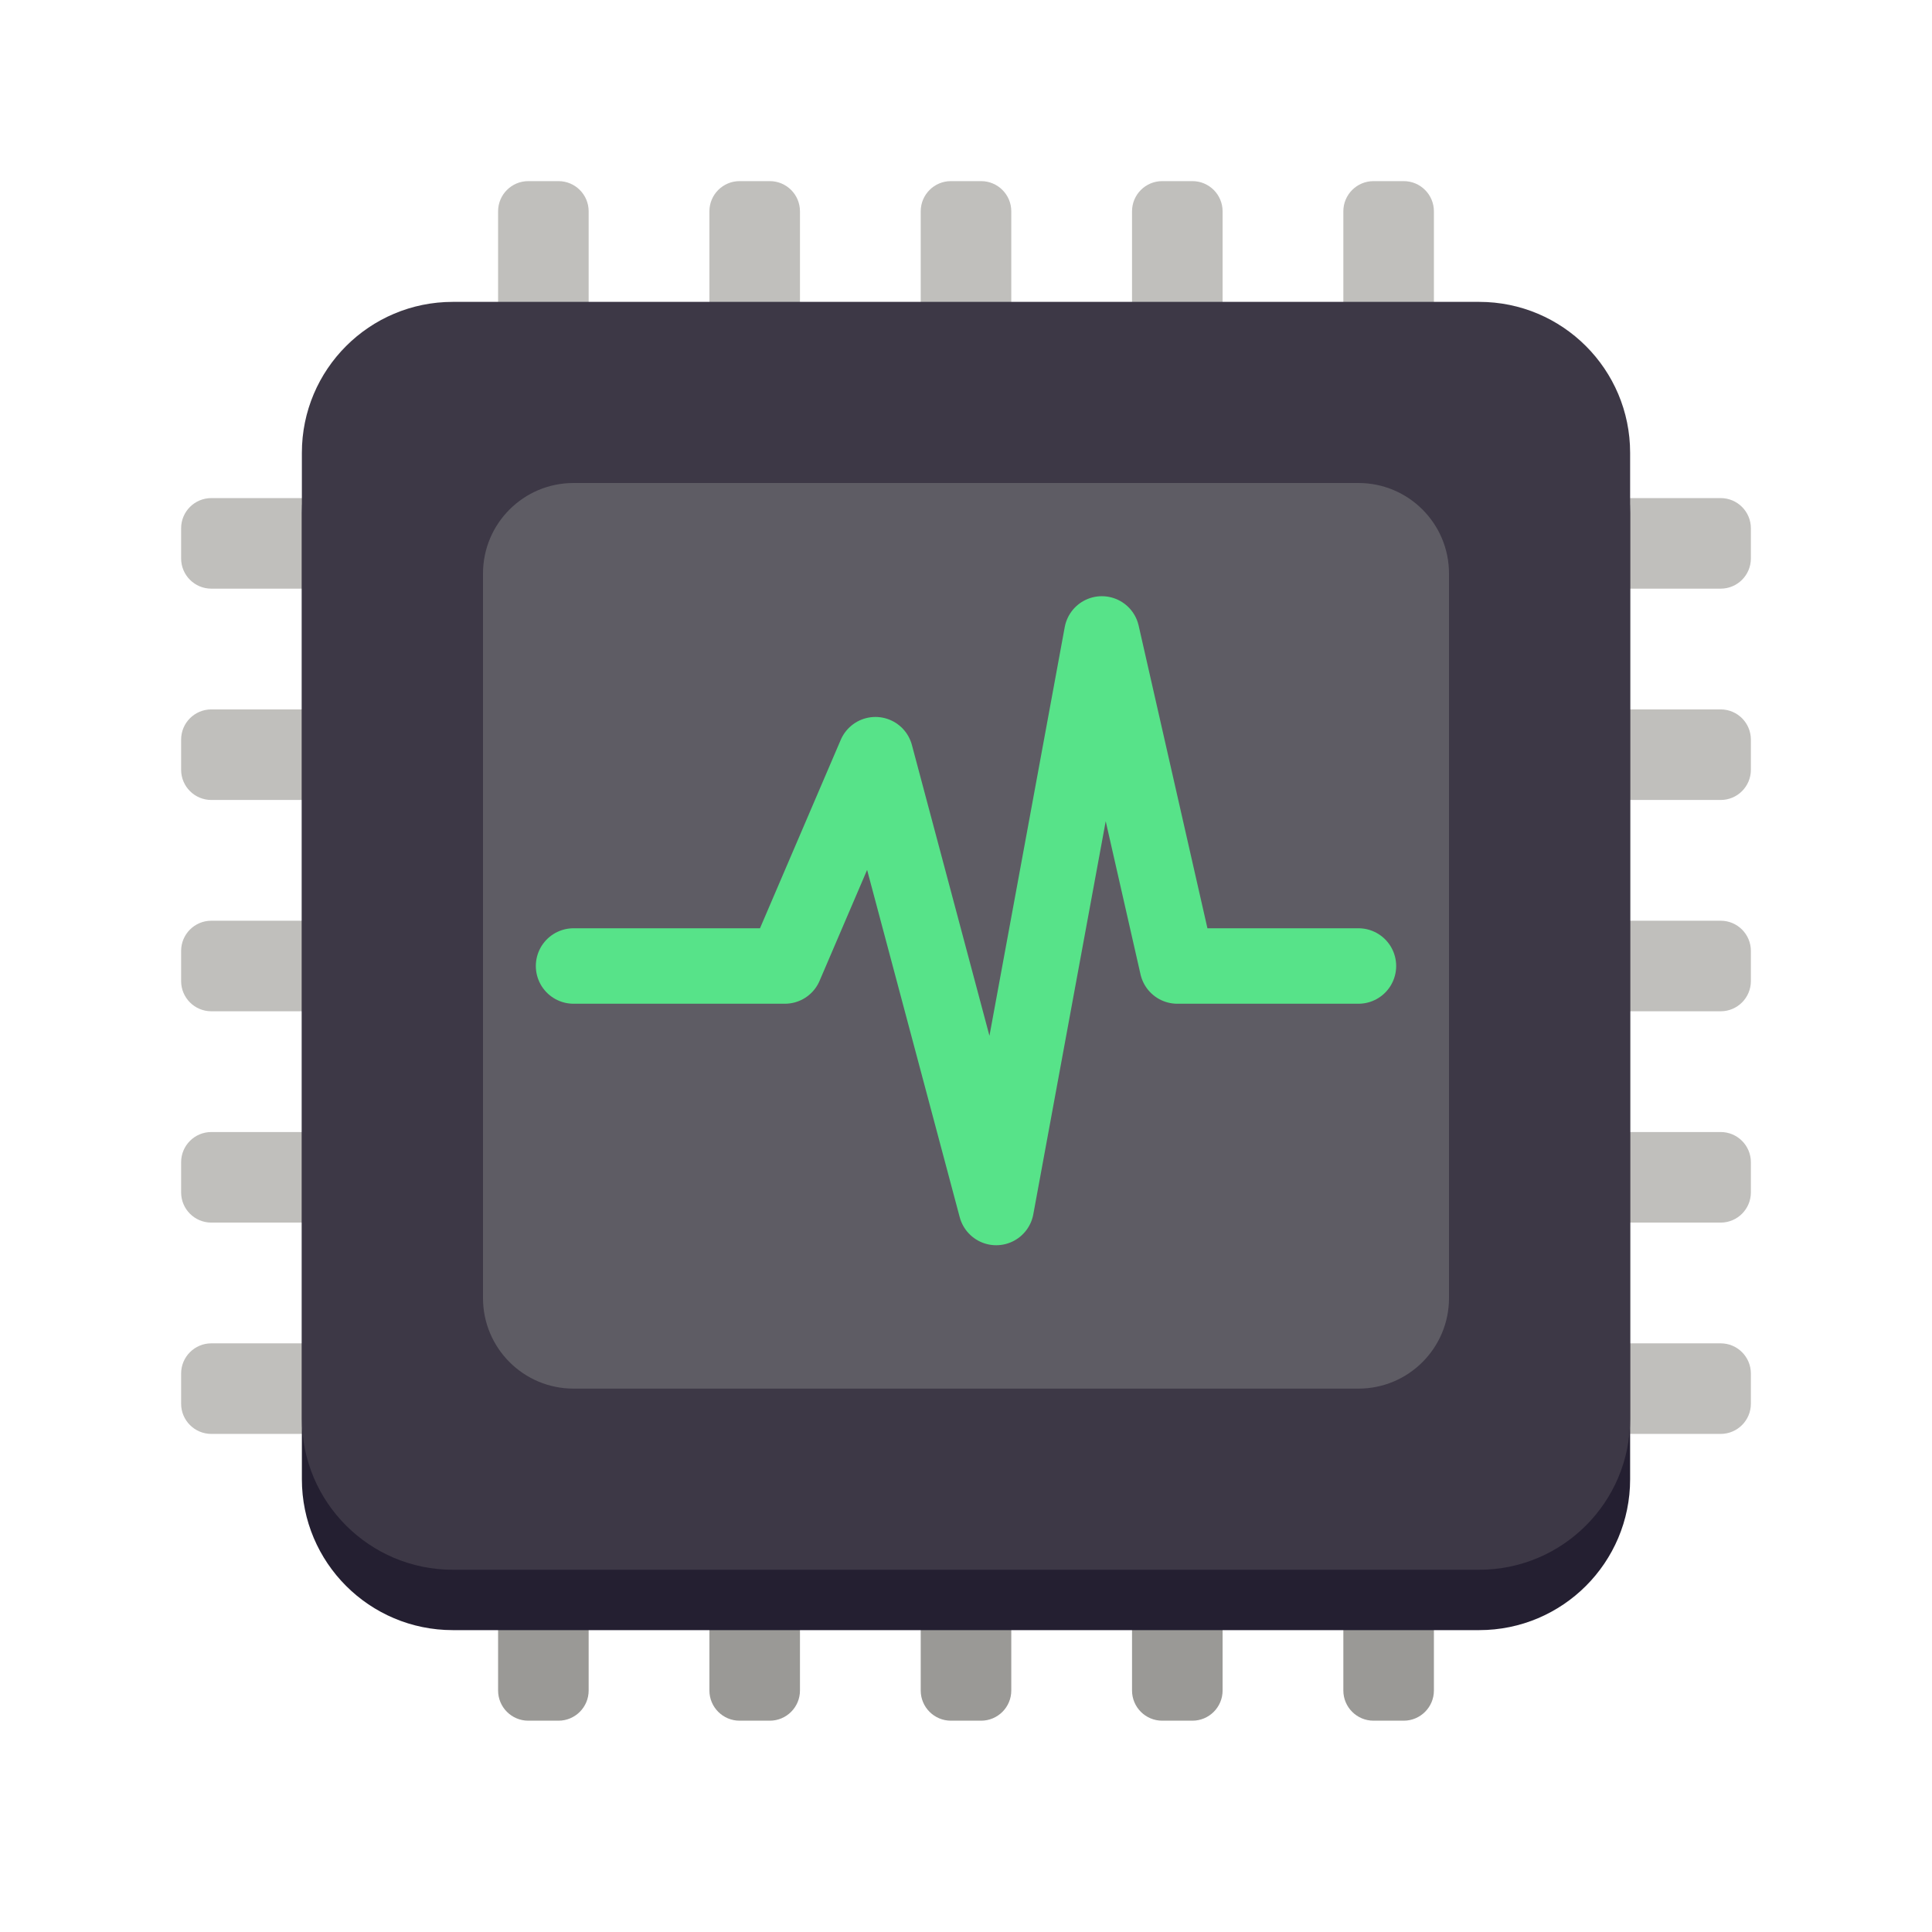
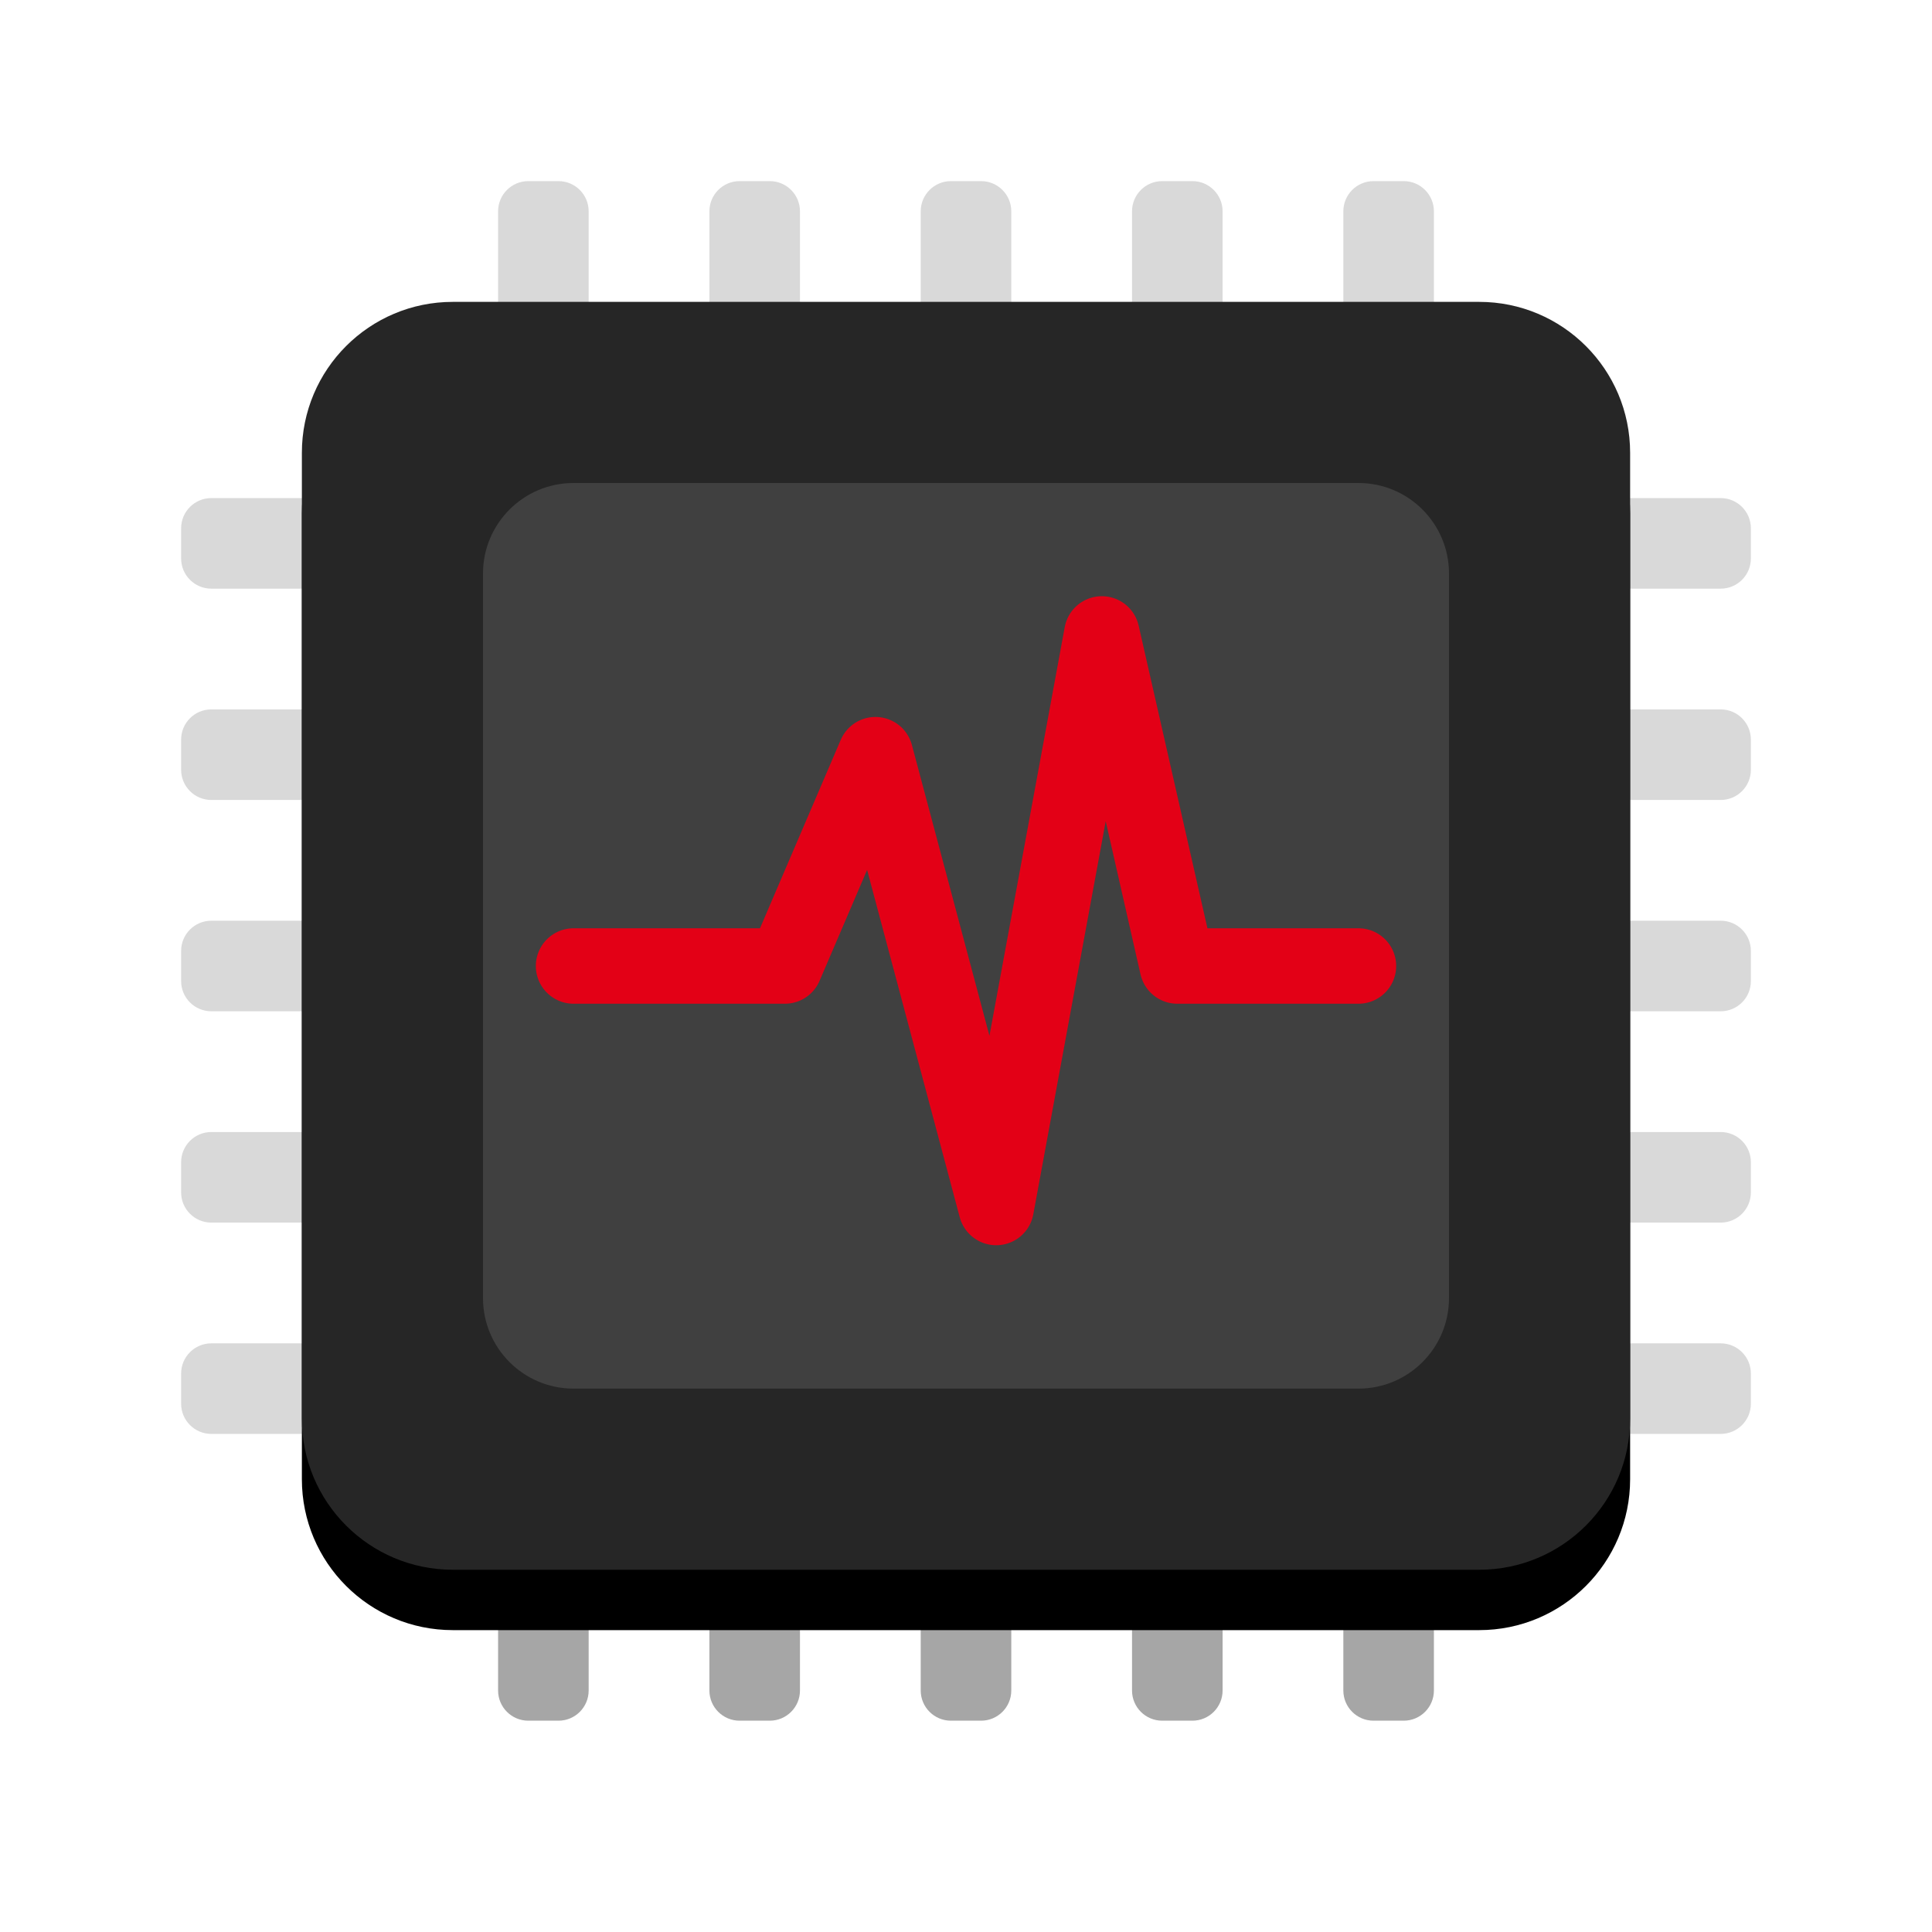
<svg xmlns="http://www.w3.org/2000/svg" width="128" height="128" viewBox="0 0 128 128">
-   <rect x="33" y="12" width="6" height="12" rx="2" fill="#c0bfbc" />
-   <rect x="33" y="100" width="6" height="14" rx="2" fill="#9a9996" />
-   <rect x="47" y="12" width="6" height="12" rx="2" fill="#c0bfbc" />
-   <rect x="47" y="100" width="6" height="14" rx="2" fill="#9a9996" />
-   <rect x="61" y="12" width="6" height="12" rx="2" fill="#c0bfbc" />
-   <rect x="61" y="100" width="6" height="14" rx="2" fill="#9a9996" />
-   <rect x="75" y="12" width="6" height="12" rx="2" fill="#c0bfbc" />
-   <rect x="75" y="100" width="6" height="14" rx="2" fill="#9a9996" />
-   <rect x="89" y="12" width="6" height="12" rx="2" fill="#c0bfbc" />
-   <rect x="89" y="100" width="6" height="14" rx="2" fill="#9a9996" />
-   <rect x="12" y="33" width="12" height="6" rx="2" fill="#c0bfbc" />
-   <rect x="104" y="33" width="12" height="6" rx="2" fill="#c0bfbc" />
-   <rect x="12" y="47" width="12" height="6" rx="2" fill="#c0bfbc" />
-   <rect x="104" y="47" width="12" height="6" rx="2" fill="#c0bfbc" />
-   <rect x="12" y="61" width="12" height="6" rx="2" fill="#c0bfbc" />
-   <rect x="104" y="61" width="12" height="6" rx="2" fill="#c0bfbc" />
-   <rect x="12" y="75" width="12" height="6" rx="2" fill="#c0bfbc" />
-   <rect x="104" y="75" width="12" height="6" rx="2" fill="#c0bfbc" />
-   <rect x="12" y="89" width="12" height="6" rx="2" fill="#c0bfbc" />
-   <rect x="104" y="89" width="12" height="6" rx="2" fill="#c0bfbc" />
-   <rect x="20" y="24" width="88" height="84" rx="10" fill="#241f31" />
-   <rect x="20" y="20" width="88" height="84" rx="10" fill="#3d3846" />
-   <rect x="32" y="32" width="64" height="60" rx="6" fill="#5e5c64" />
-   <path d="M38 64 H52 L58 50 L66 80 L73 42 L78 64 H90" fill="none" stroke="#57e389" stroke-width="5" stroke-linejoin="round" stroke-linecap="round" />
+   <rect x="33" y="12" width="6" height="12" rx="2" fill="#d9d9d9" />
+   <rect x="33" y="100" width="6" height="14" rx="2" fill="#a6a6a6" />
+   <rect x="47" y="12" width="6" height="12" rx="2" fill="#d9d9d9" />
+   <rect x="47" y="100" width="6" height="14" rx="2" fill="#a6a6a6" />
+   <rect x="61" y="12" width="6" height="12" rx="2" fill="#d9d9d9" />
+   <rect x="61" y="100" width="6" height="14" rx="2" fill="#a6a6a6" />
+   <rect x="75" y="12" width="6" height="12" rx="2" fill="#d9d9d9" />
+   <rect x="75" y="100" width="6" height="14" rx="2" fill="#a6a6a6" />
+   <rect x="89" y="12" width="6" height="12" rx="2" fill="#d9d9d9" />
+   <rect x="89" y="100" width="6" height="14" rx="2" fill="#a6a6a6" />
+   <rect x="12" y="33" width="12" height="6" rx="2" fill="#d9d9d9" />
+   <rect x="104" y="33" width="12" height="6" rx="2" fill="#d9d9d9" />
+   <rect x="12" y="47" width="12" height="6" rx="2" fill="#d9d9d9" />
+   <rect x="104" y="47" width="12" height="6" rx="2" fill="#d9d9d9" />
+   <rect x="12" y="61" width="12" height="6" rx="2" fill="#d9d9d9" />
+   <rect x="104" y="61" width="12" height="6" rx="2" fill="#d9d9d9" />
+   <rect x="12" y="75" width="12" height="6" rx="2" fill="#d9d9d9" />
+   <rect x="104" y="75" width="12" height="6" rx="2" fill="#d9d9d9" />
+   <rect x="12" y="89" width="12" height="6" rx="2" fill="#d9d9d9" />
+   <rect x="104" y="89" width="12" height="6" rx="2" fill="#d9d9d9" />
+   <rect x="20" y="24" width="88" height="84" rx="10" fill="#000000" />
+   <rect x="20" y="20" width="88" height="84" rx="10" fill="#262626" />
+   <rect x="32" y="32" width="64" height="60" rx="6" fill="#404040" />
+   <path d="M38 64 H52 L58 50 L66 80 L73 42 L78 64 H90" fill="none" stroke="#e30016" stroke-width="5" stroke-linejoin="round" stroke-linecap="round" />
</svg>
